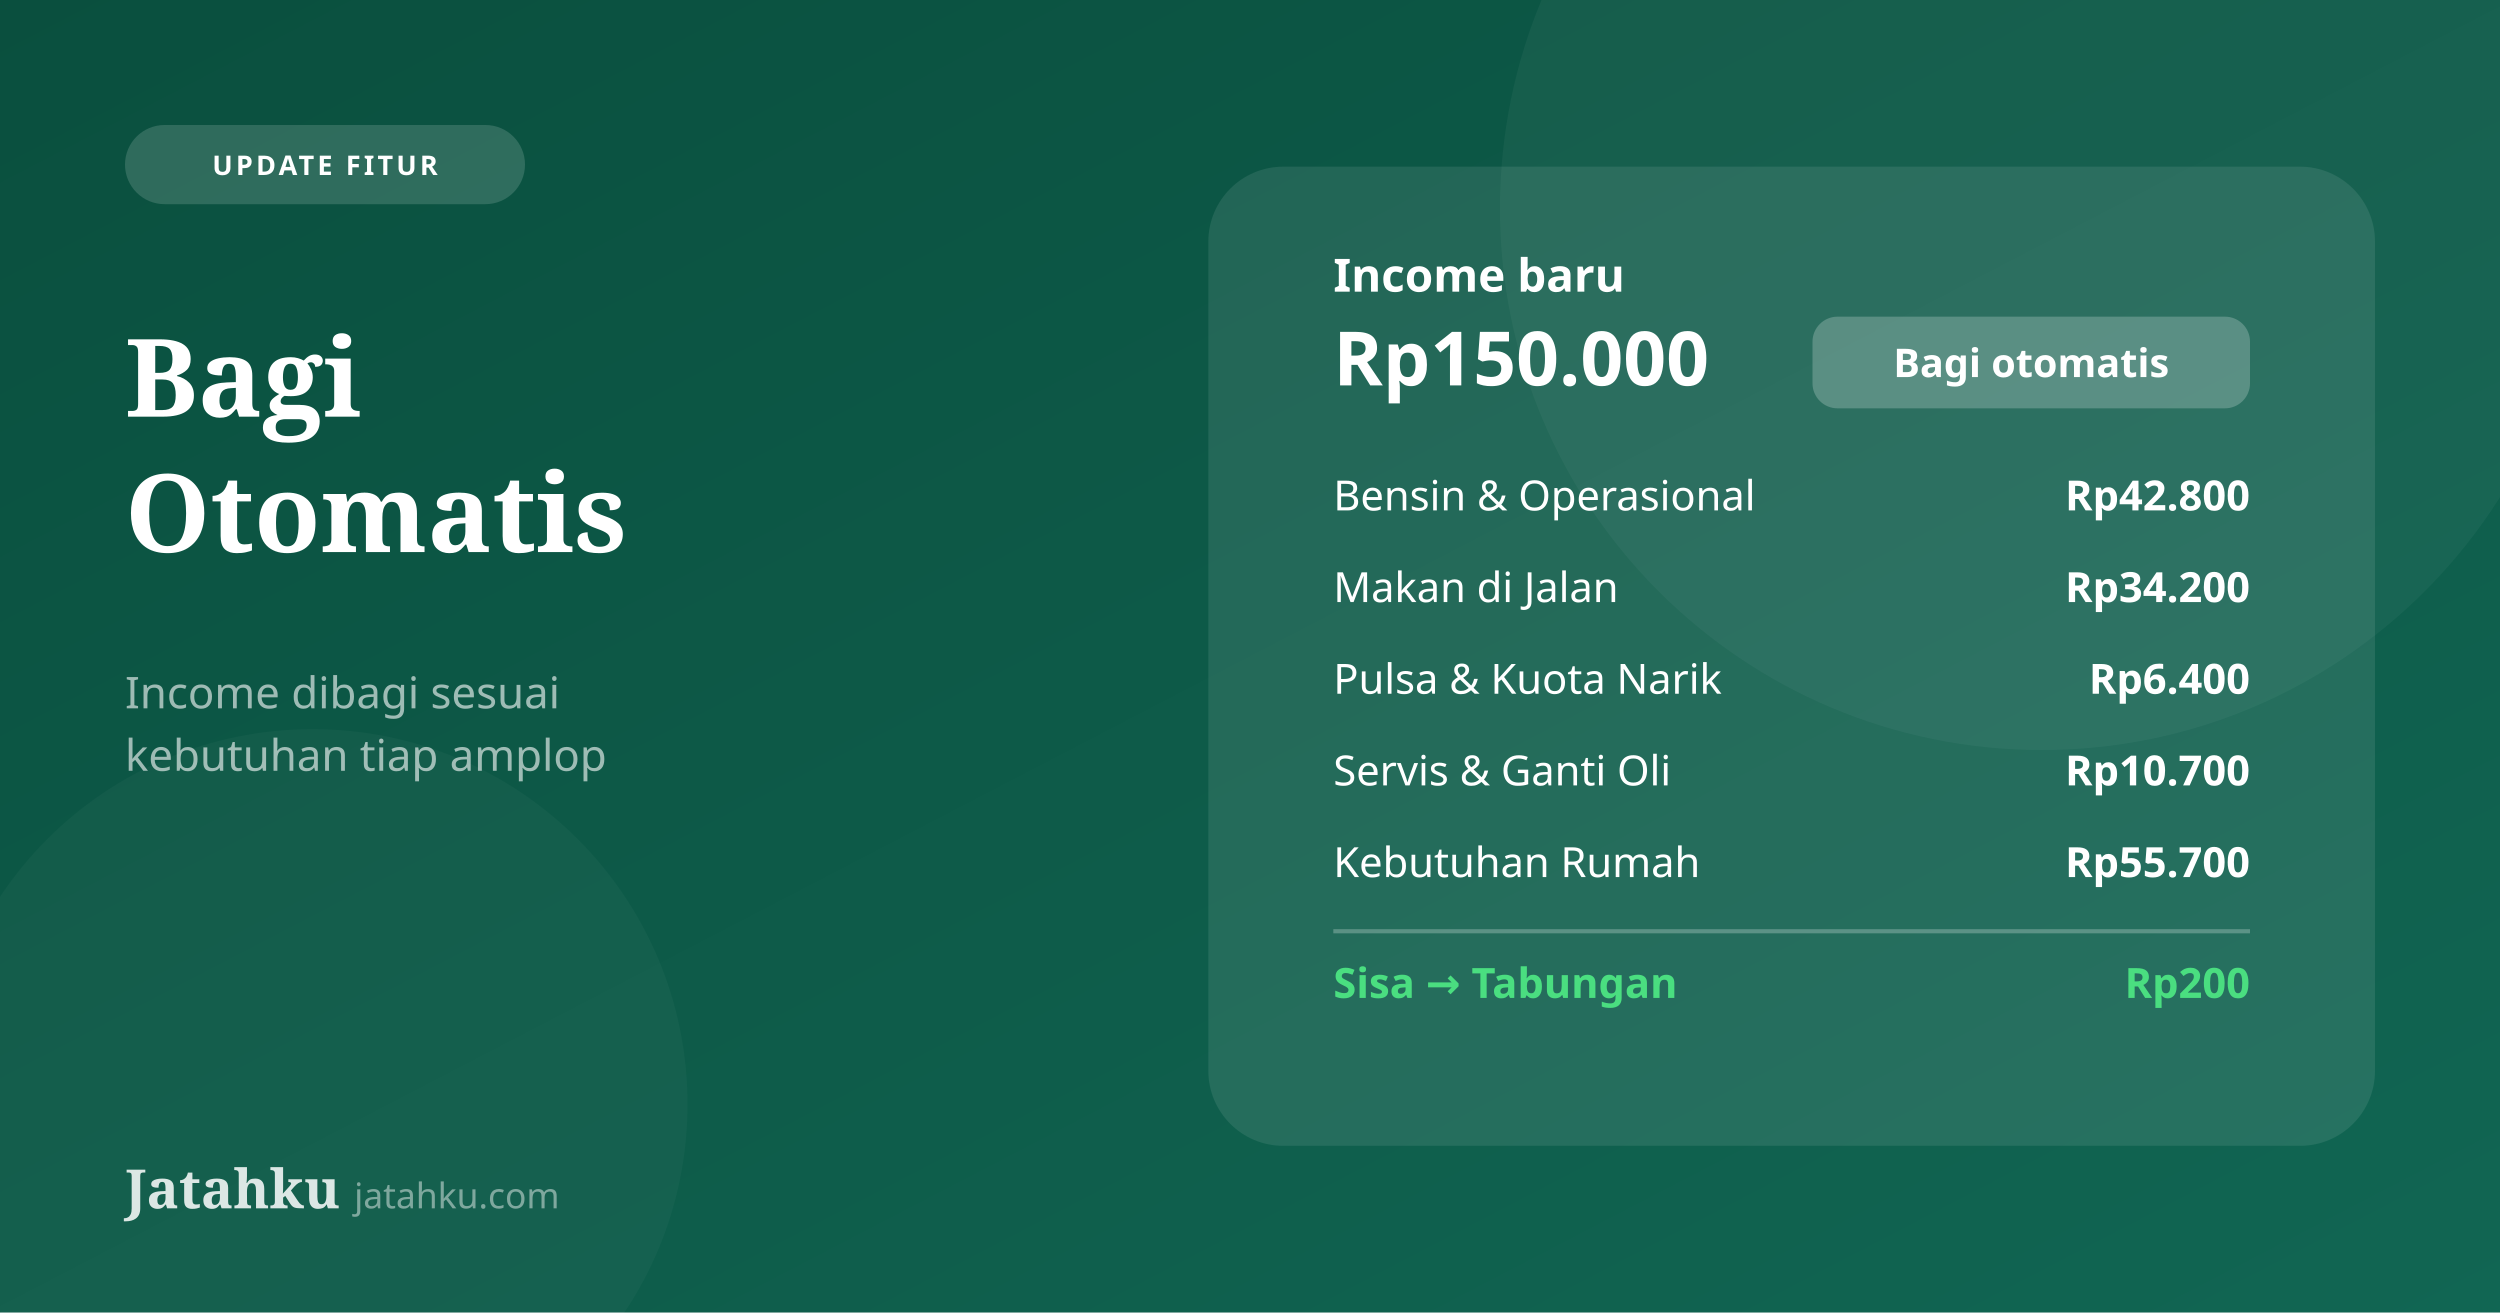
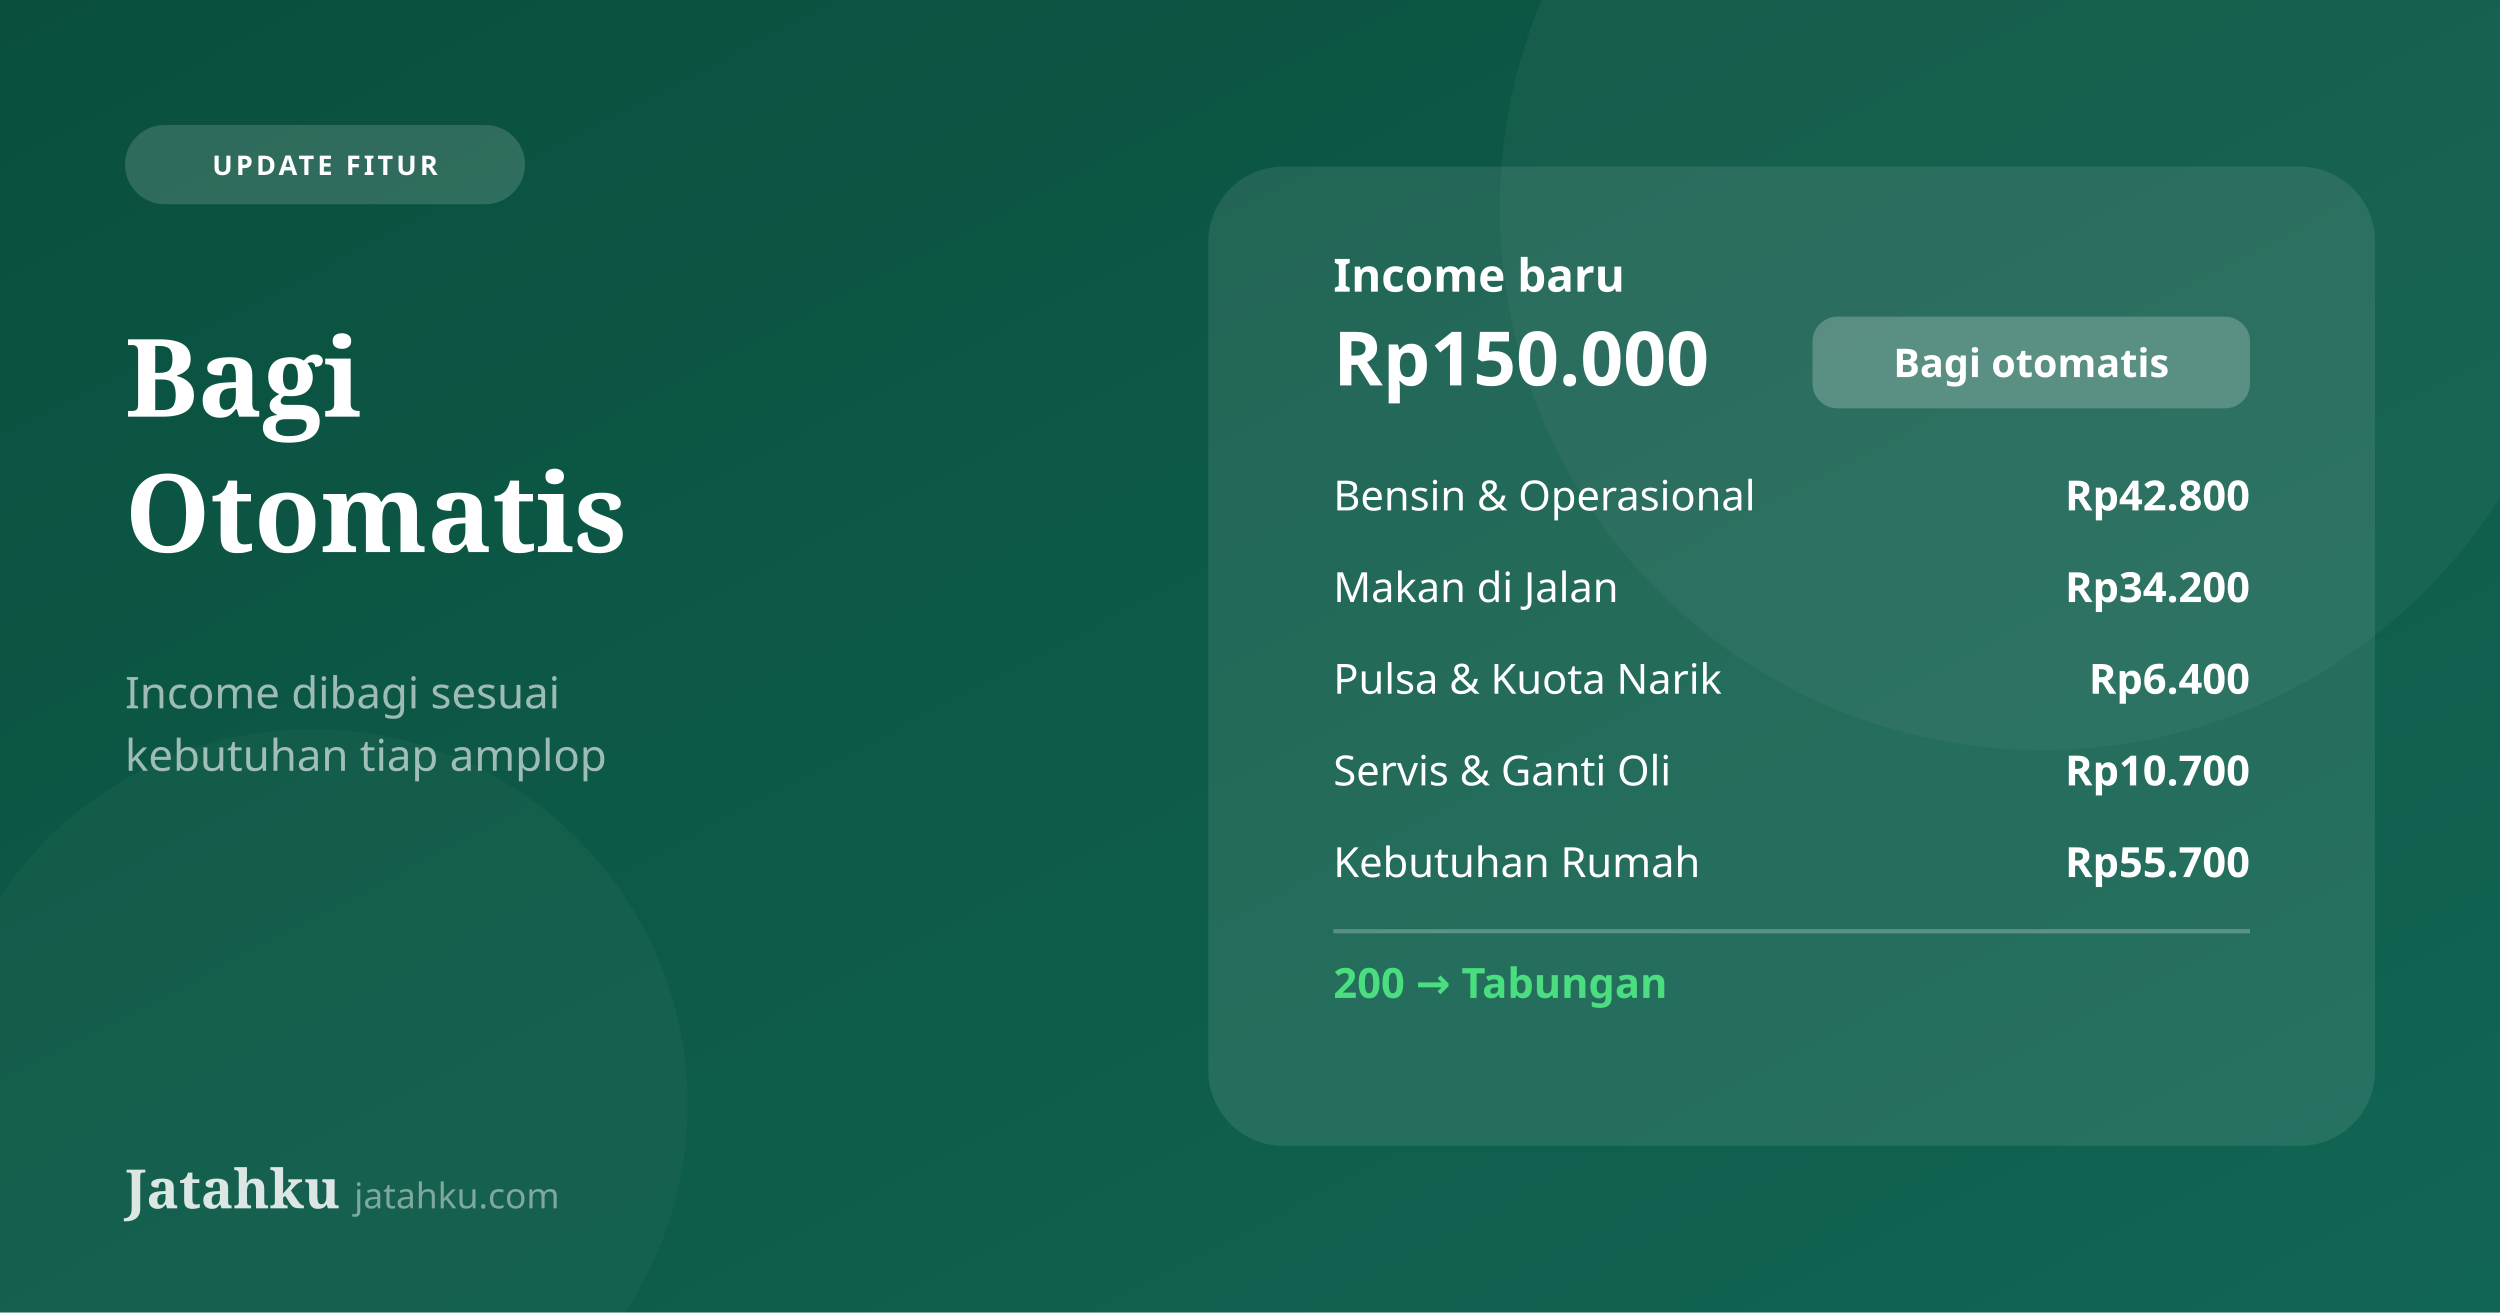
<svg xmlns="http://www.w3.org/2000/svg" viewBox="0 0 1200 630" width="1200" height="630">
  <defs>
    <linearGradient id="bg" x1="0%" y1="0%" x2="100%" y2="100%">
      <stop offset="0%" stop-color="#0A4F3E" />
      <stop offset="100%" stop-color="#116653" />
    </linearGradient>
  </defs>
  <rect width="1200" height="630" fill="url(#bg)" />
  <circle cx="980" cy="100" r="260" fill="rgba(255,255,255,0.04)" />
  <circle cx="150" cy="530" r="180" fill="rgba(255,255,255,0.03)" />
  <rect x="580" y="80" width="560" height="470" rx="36" fill="rgba(255,255,255,0.09)" />
  <rect x="60" y="60" width="192" height="38" rx="19" fill="rgba(255,255,255,0.15)" />
  <text x="156.0" y="84" text-anchor="middle" font-family="system-ui,sans-serif" font-size="13" font-weight="700" fill="white" letter-spacing="1.5">UPDATE FITUR</text>
  <text x="60" y="200" text-anchor="start" font-family="Georgia,serif" font-size="52" font-weight="700" fill="white">Bagi</text>
  <text x="60" y="265" text-anchor="start" font-family="Georgia,serif" font-size="52" font-weight="700" fill="white">Otomatis</text>
  <text x="60" y="340" text-anchor="start" font-family="system-ui,sans-serif" font-size="21" font-weight="400" fill="rgba(255,255,255,0.6)">Income dibagi sesuai</text>
  <text x="60" y="370" text-anchor="start" font-family="system-ui,sans-serif" font-size="21" font-weight="400" fill="rgba(255,255,255,0.6)">kebutuhan tiap amplop</text>
  <text x="640" y="140" text-anchor="start" font-family="system-ui,sans-serif" font-size="22" font-weight="700" fill="white">Income baru</text>
  <text x="640" y="185" text-anchor="start" font-family="system-ui,sans-serif" font-size="36" font-weight="800" fill="white">Rp150.000</text>
  <rect x="870" y="152" width="210" height="44" rx="12" fill="rgba(255,255,255,0.22)" />
  <text x="975" y="181" text-anchor="middle" font-family="system-ui,sans-serif" font-size="19" font-weight="700" fill="white">Bagi otomatis</text>
  <text x="640" y="245" text-anchor="start" font-family="system-ui,sans-serif" font-size="20" font-weight="400" fill="white">Bensin &amp; Operasional</text>
  <text x="1080" y="245" text-anchor="end" font-family="system-ui,sans-serif" font-size="20" font-weight="700" fill="white">Rp42.800</text>
  <text x="640" y="289" text-anchor="start" font-family="system-ui,sans-serif" font-size="20" font-weight="400" fill="white">Makan di Jalan</text>
  <text x="1080" y="289" text-anchor="end" font-family="system-ui,sans-serif" font-size="20" font-weight="700" fill="white">Rp34.200</text>
  <text x="640" y="333" text-anchor="start" font-family="system-ui,sans-serif" font-size="20" font-weight="400" fill="white">Pulsa &amp; Kuota Narik</text>
  <text x="1080" y="333" text-anchor="end" font-family="system-ui,sans-serif" font-size="20" font-weight="700" fill="white">Rp6.400</text>
  <text x="640" y="377" text-anchor="start" font-family="system-ui,sans-serif" font-size="20" font-weight="400" fill="white">Servis &amp; Ganti Oli</text>
  <text x="1080" y="377" text-anchor="end" font-family="system-ui,sans-serif" font-size="20" font-weight="700" fill="white">Rp10.700</text>
  <text x="640" y="421" text-anchor="start" font-family="system-ui,sans-serif" font-size="20" font-weight="400" fill="white">Kebutuhan Rumah</text>
  <text x="1080" y="421" text-anchor="end" font-family="system-ui,sans-serif" font-size="20" font-weight="700" fill="white">Rp55.700</text>
  <line x1="640" y1="447" x2="1080" y2="447" stroke="rgba(255,255,255,0.25)" stroke-width="2" />
-   <text x="640" y="479" text-anchor="start" font-family="system-ui,sans-serif" font-size="20" font-weight="700" fill="#4ADE80">Sisa → Tabungan</text>
-   <text x="1080" y="479" text-anchor="end" font-family="system-ui,sans-serif" font-size="20" font-weight="700" fill="#4ADE80">Rp200</text>
+   <text x="640" y="479" text-anchor="start" font-family="system-ui,sans-serif" font-size="20" font-weight="700" fill="#4ADE80">200 → Tabungan</text>
  <text x="60" y="580" text-anchor="start" font-family="Georgia,serif" font-size="26" font-weight="700" fill="rgba(255,255,255,0.85)">Jatahku</text>
  <text x="170" y="580" text-anchor="start" font-family="system-ui,sans-serif" font-size="17" font-weight="400" fill="rgba(255,255,255,0.45)">jatahku.com</text>
</svg>
